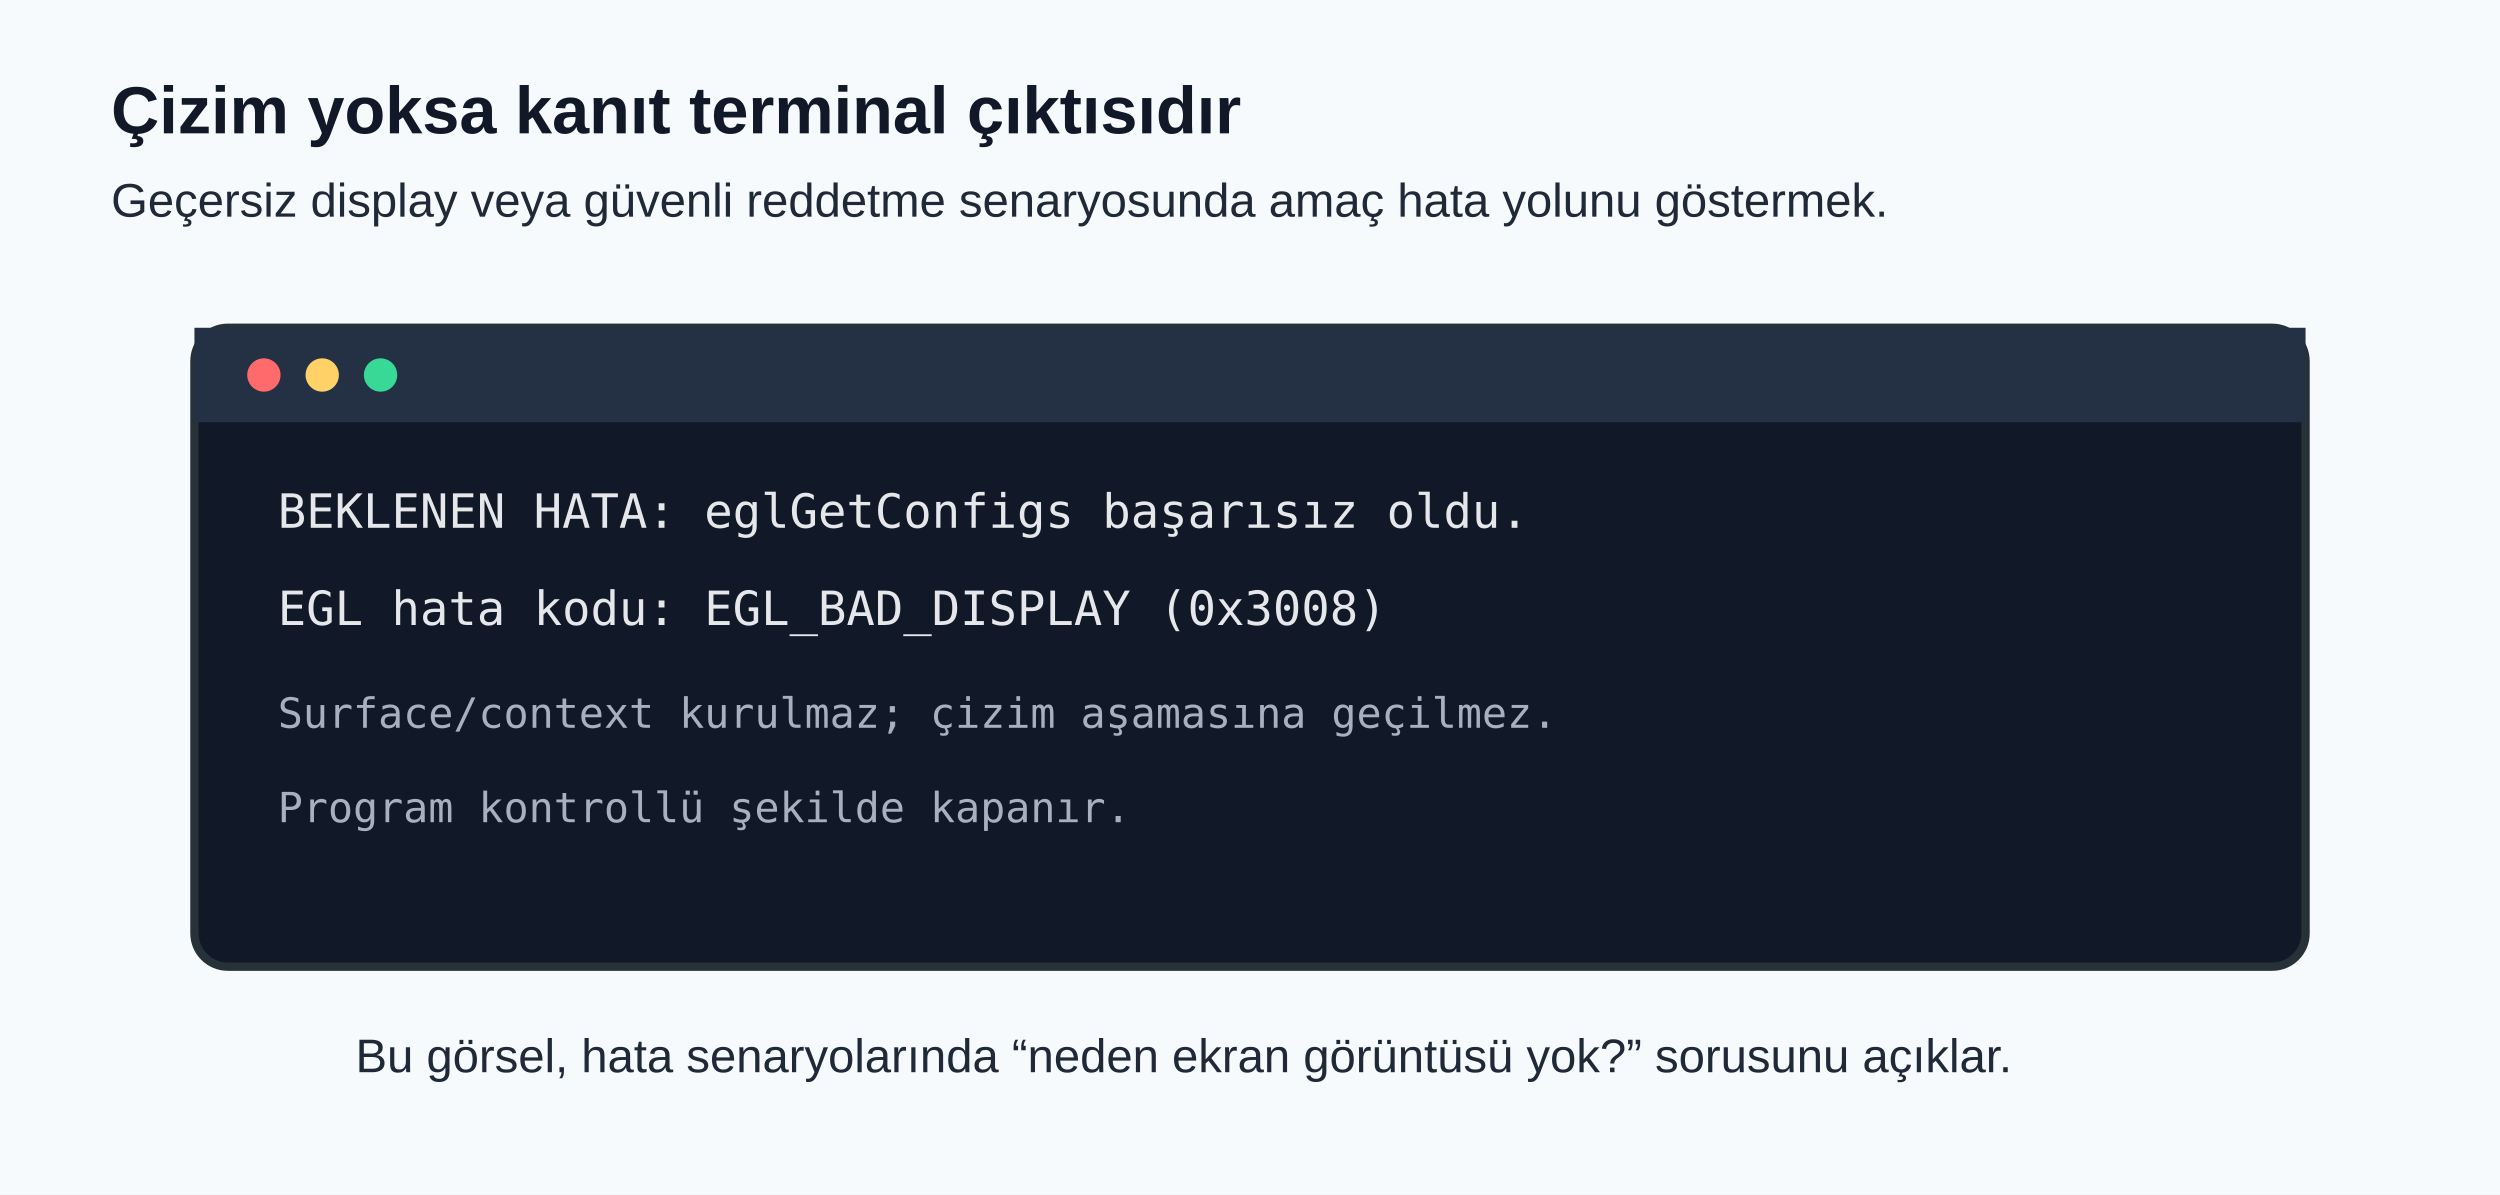
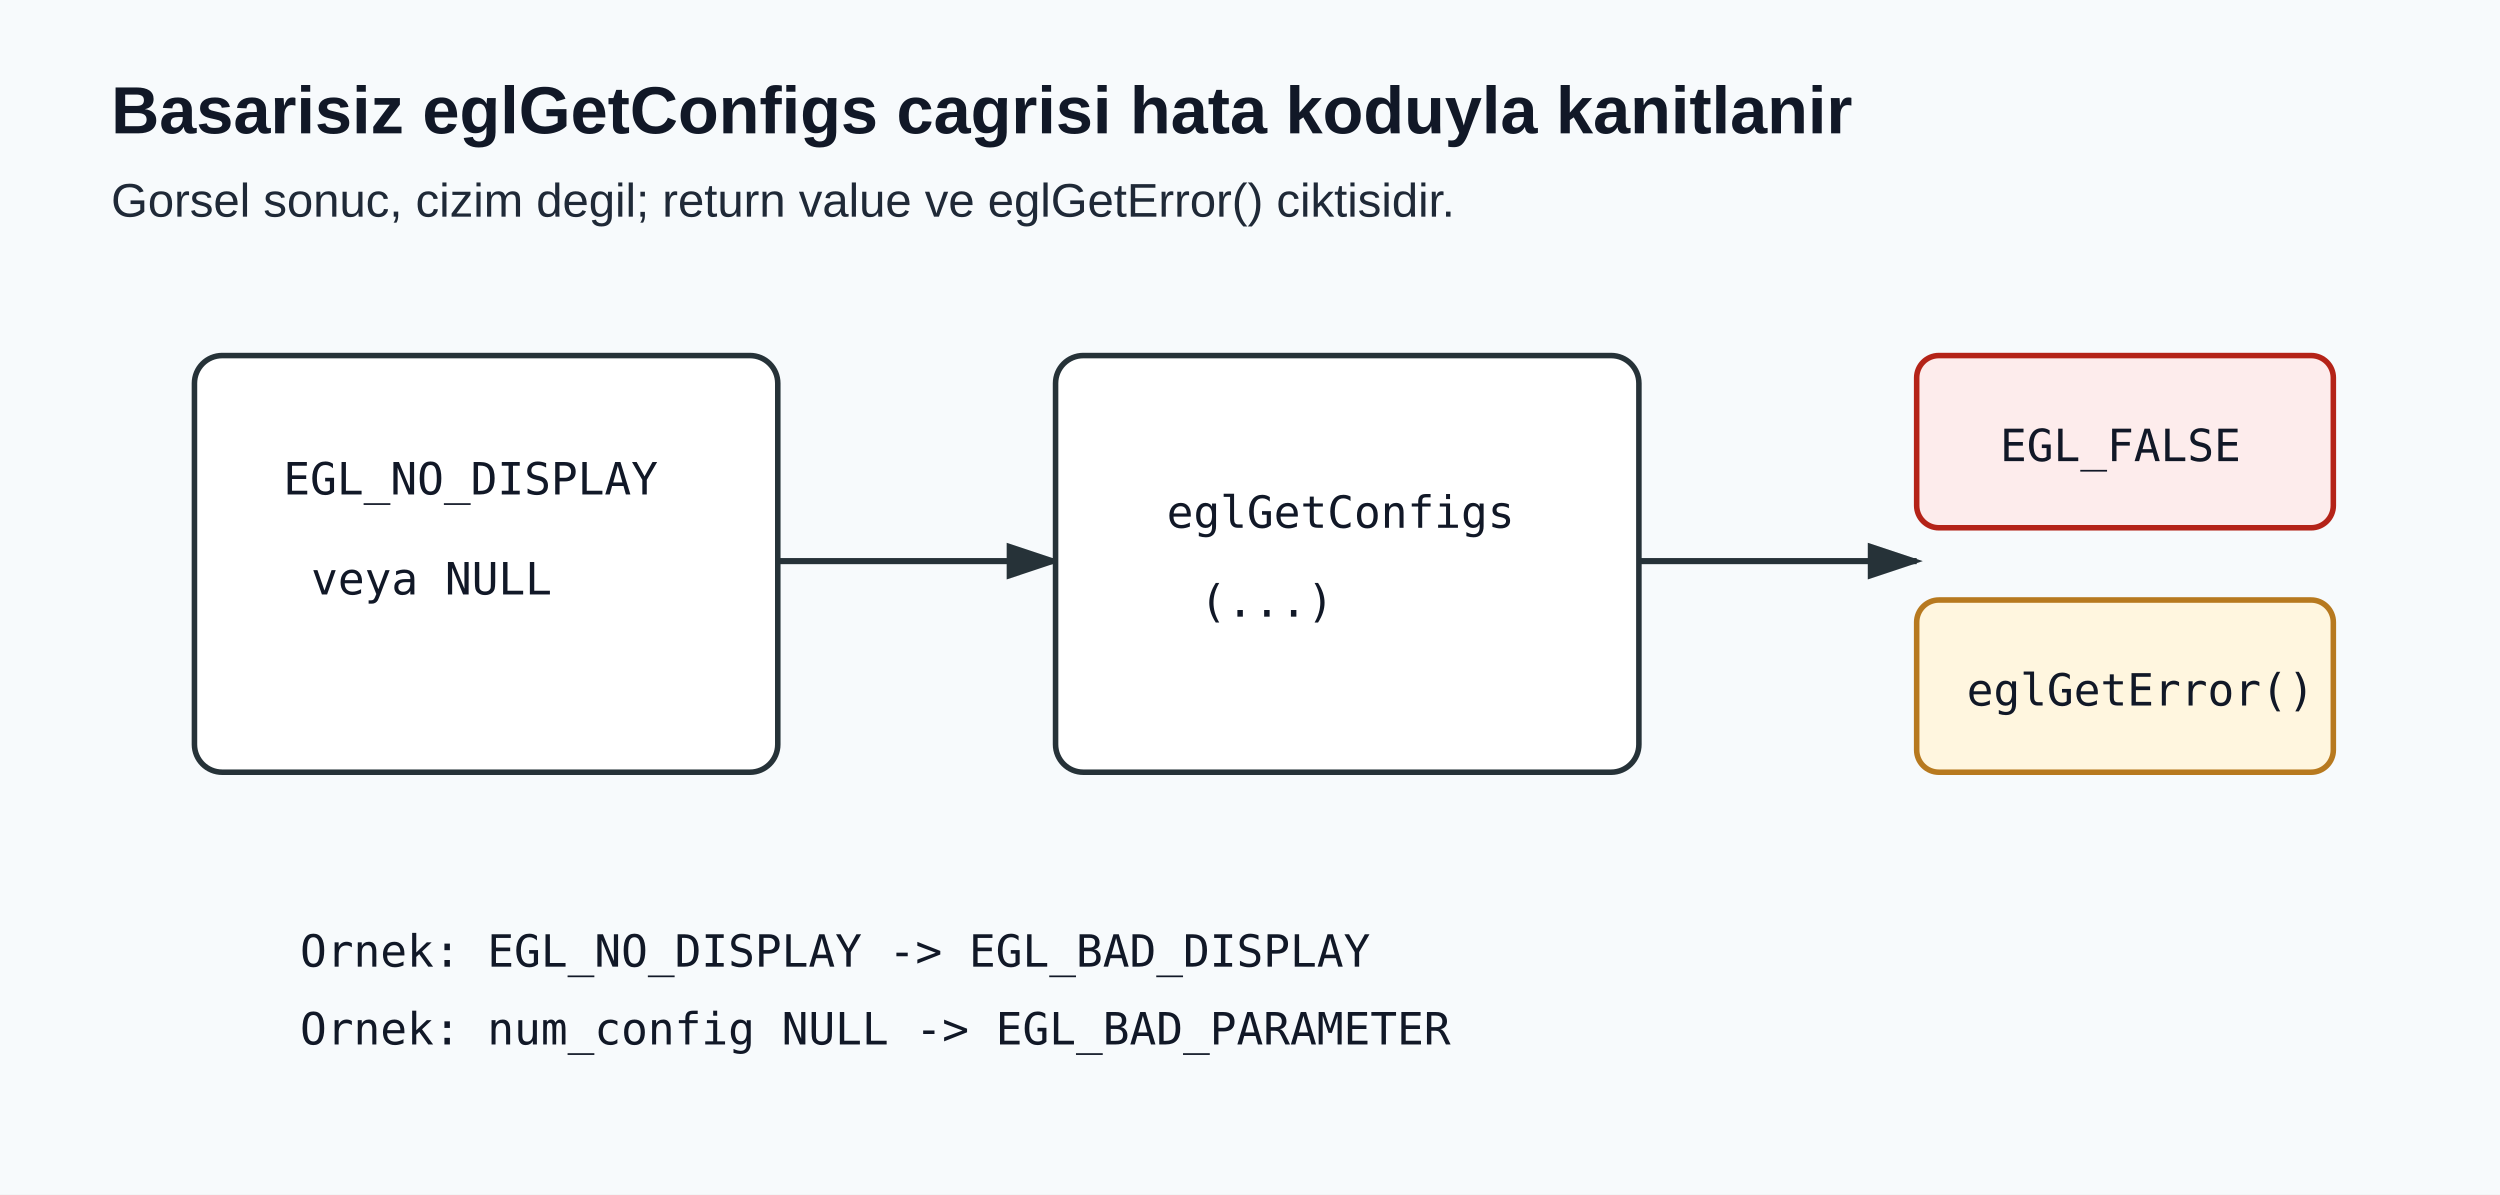
<svg xmlns="http://www.w3.org/2000/svg" width="900" height="430" viewBox="0 0 900 430" role="img" aria-labelledby="title desc">
-   <style>
-     .bg{fill:#f7fafc}.term{fill:#111827;stroke:#263238;stroke-width:3;rx:12}.bar{fill:#243044}.green{fill:#38d996}.yellow{fill:#ffd166}.red{fill:#ff6b6b}
-     .title{font-family:Arial,Helvetica,sans-serif;font-size:24px;font-weight:700;fill:#111827}.text{font-family:Arial,Helvetica,sans-serif;font-size:17px;fill:#1f2937}.mono{font-family:Consolas,Menlo,monospace;font-size:17px;fill:#e5e7eb}.muted{font-family:Consolas,Menlo,monospace;font-size:15px;fill:#a7b0bf}
-   </style>
+   <defs>
+     <marker id="arrow" markerWidth="10" markerHeight="10" refX="8" refY="3" orient="auto" markerUnits="strokeWidth">
+       <path d="M0,0 L0,6 L9,3 z" fill="#263238" />
+     </marker>
+     <style>
+       .bg{fill:#f7fafc}.box{fill:#ffffff;stroke:#263238;stroke-width:2;rx:10}.bad{fill:#fdecec;stroke:#b42318;stroke-width:2;rx:8}.err{fill:#fff6df;stroke:#b7791f;stroke-width:2;rx:8}
+       .title{font-family:Arial,Helvetica,sans-serif;font-size:24px;font-weight:700;fill:#111827}.text{font-family:Arial,Helvetica,sans-serif;font-size:17px;fill:#1f2937}.mono{font-family:Consolas,Menlo,monospace;font-size:16px;fill:#111827}.line{stroke:#263238;stroke-width:2.2;fill:none;marker-end:url(#arrow)}
+     </style>
+   </defs>
  <rect class="bg" width="900" height="430" />
-   <text class="title" x="40" y="48">Çizim yoksa kanıt terminal çıktısıdır</text>
-   <text class="text" x="40" y="78">Geçersiz display veya güvenli reddetme senaryosunda amaç hata yolunu göstermek.</text>
-   <rect class="term" x="70" y="118" width="760" height="230" />
-   <rect class="bar" x="70" y="118" width="760" height="34" />
-   <circle class="red" cx="95" cy="135" r="6" />
-   <circle class="yellow" cx="116" cy="135" r="6" />
-   <circle class="green" cx="137" cy="135" r="6" />
-   <text class="mono" x="100" y="190">BEKLENEN HATA: eglGetConfigs başarısız oldu.</text>
-   <text class="mono" x="100" y="225">EGL hata kodu: EGL_BAD_DISPLAY (0x3008)</text>
-   <text class="muted" x="100" y="262">Surface/context kurulmaz; çizim aşamasına geçilmez.</text>
-   <text class="muted" x="100" y="296">Program kontrollü şekilde kapanır.</text>
-   <text class="text" x="128" y="386">Bu görsel, hata senaryolarında “neden ekran görüntüsü yok?” sorusunu açıklar.</text>
+   <text class="title" x="40" y="48">Basarisiz eglGetConfigs cagrisi hata koduyla kanitlanir</text>
+   <text class="text" x="40" y="78">Gorsel sonuc, cizim degil; return value ve eglGetError() ciktisidir.</text>
+   <rect class="box" x="70" y="128" width="210" height="150" />
+   <text class="mono" x="102" y="178">EGL_NO_DISPLAY</text>
+   <text class="mono" x="112" y="214">veya NULL</text>
+   <path class="line" d="M280 202 L380 202" />
+   <rect class="box" x="380" y="128" width="210" height="150" />
+   <text class="mono" x="420" y="190">eglGetConfigs</text>
+   <text class="mono" x="432" y="222">(...)</text>
+   <path class="line" d="M590 202 L690 202" />
+   <rect class="bad" x="690" y="128" width="150" height="62" />
+   <text class="mono" x="720" y="166">EGL_FALSE</text>
+   <rect class="err" x="690" y="216" width="150" height="62" />
+   <text class="mono" x="708" y="254">eglGetError()</text>
+   <text class="mono" x="108" y="348">Ornek: EGL_NO_DISPLAY -&gt; EGL_BAD_DISPLAY</text>
+   <text class="mono" x="108" y="376">Ornek: num_config NULL -&gt; EGL_BAD_PARAMETER</text>
</svg>
